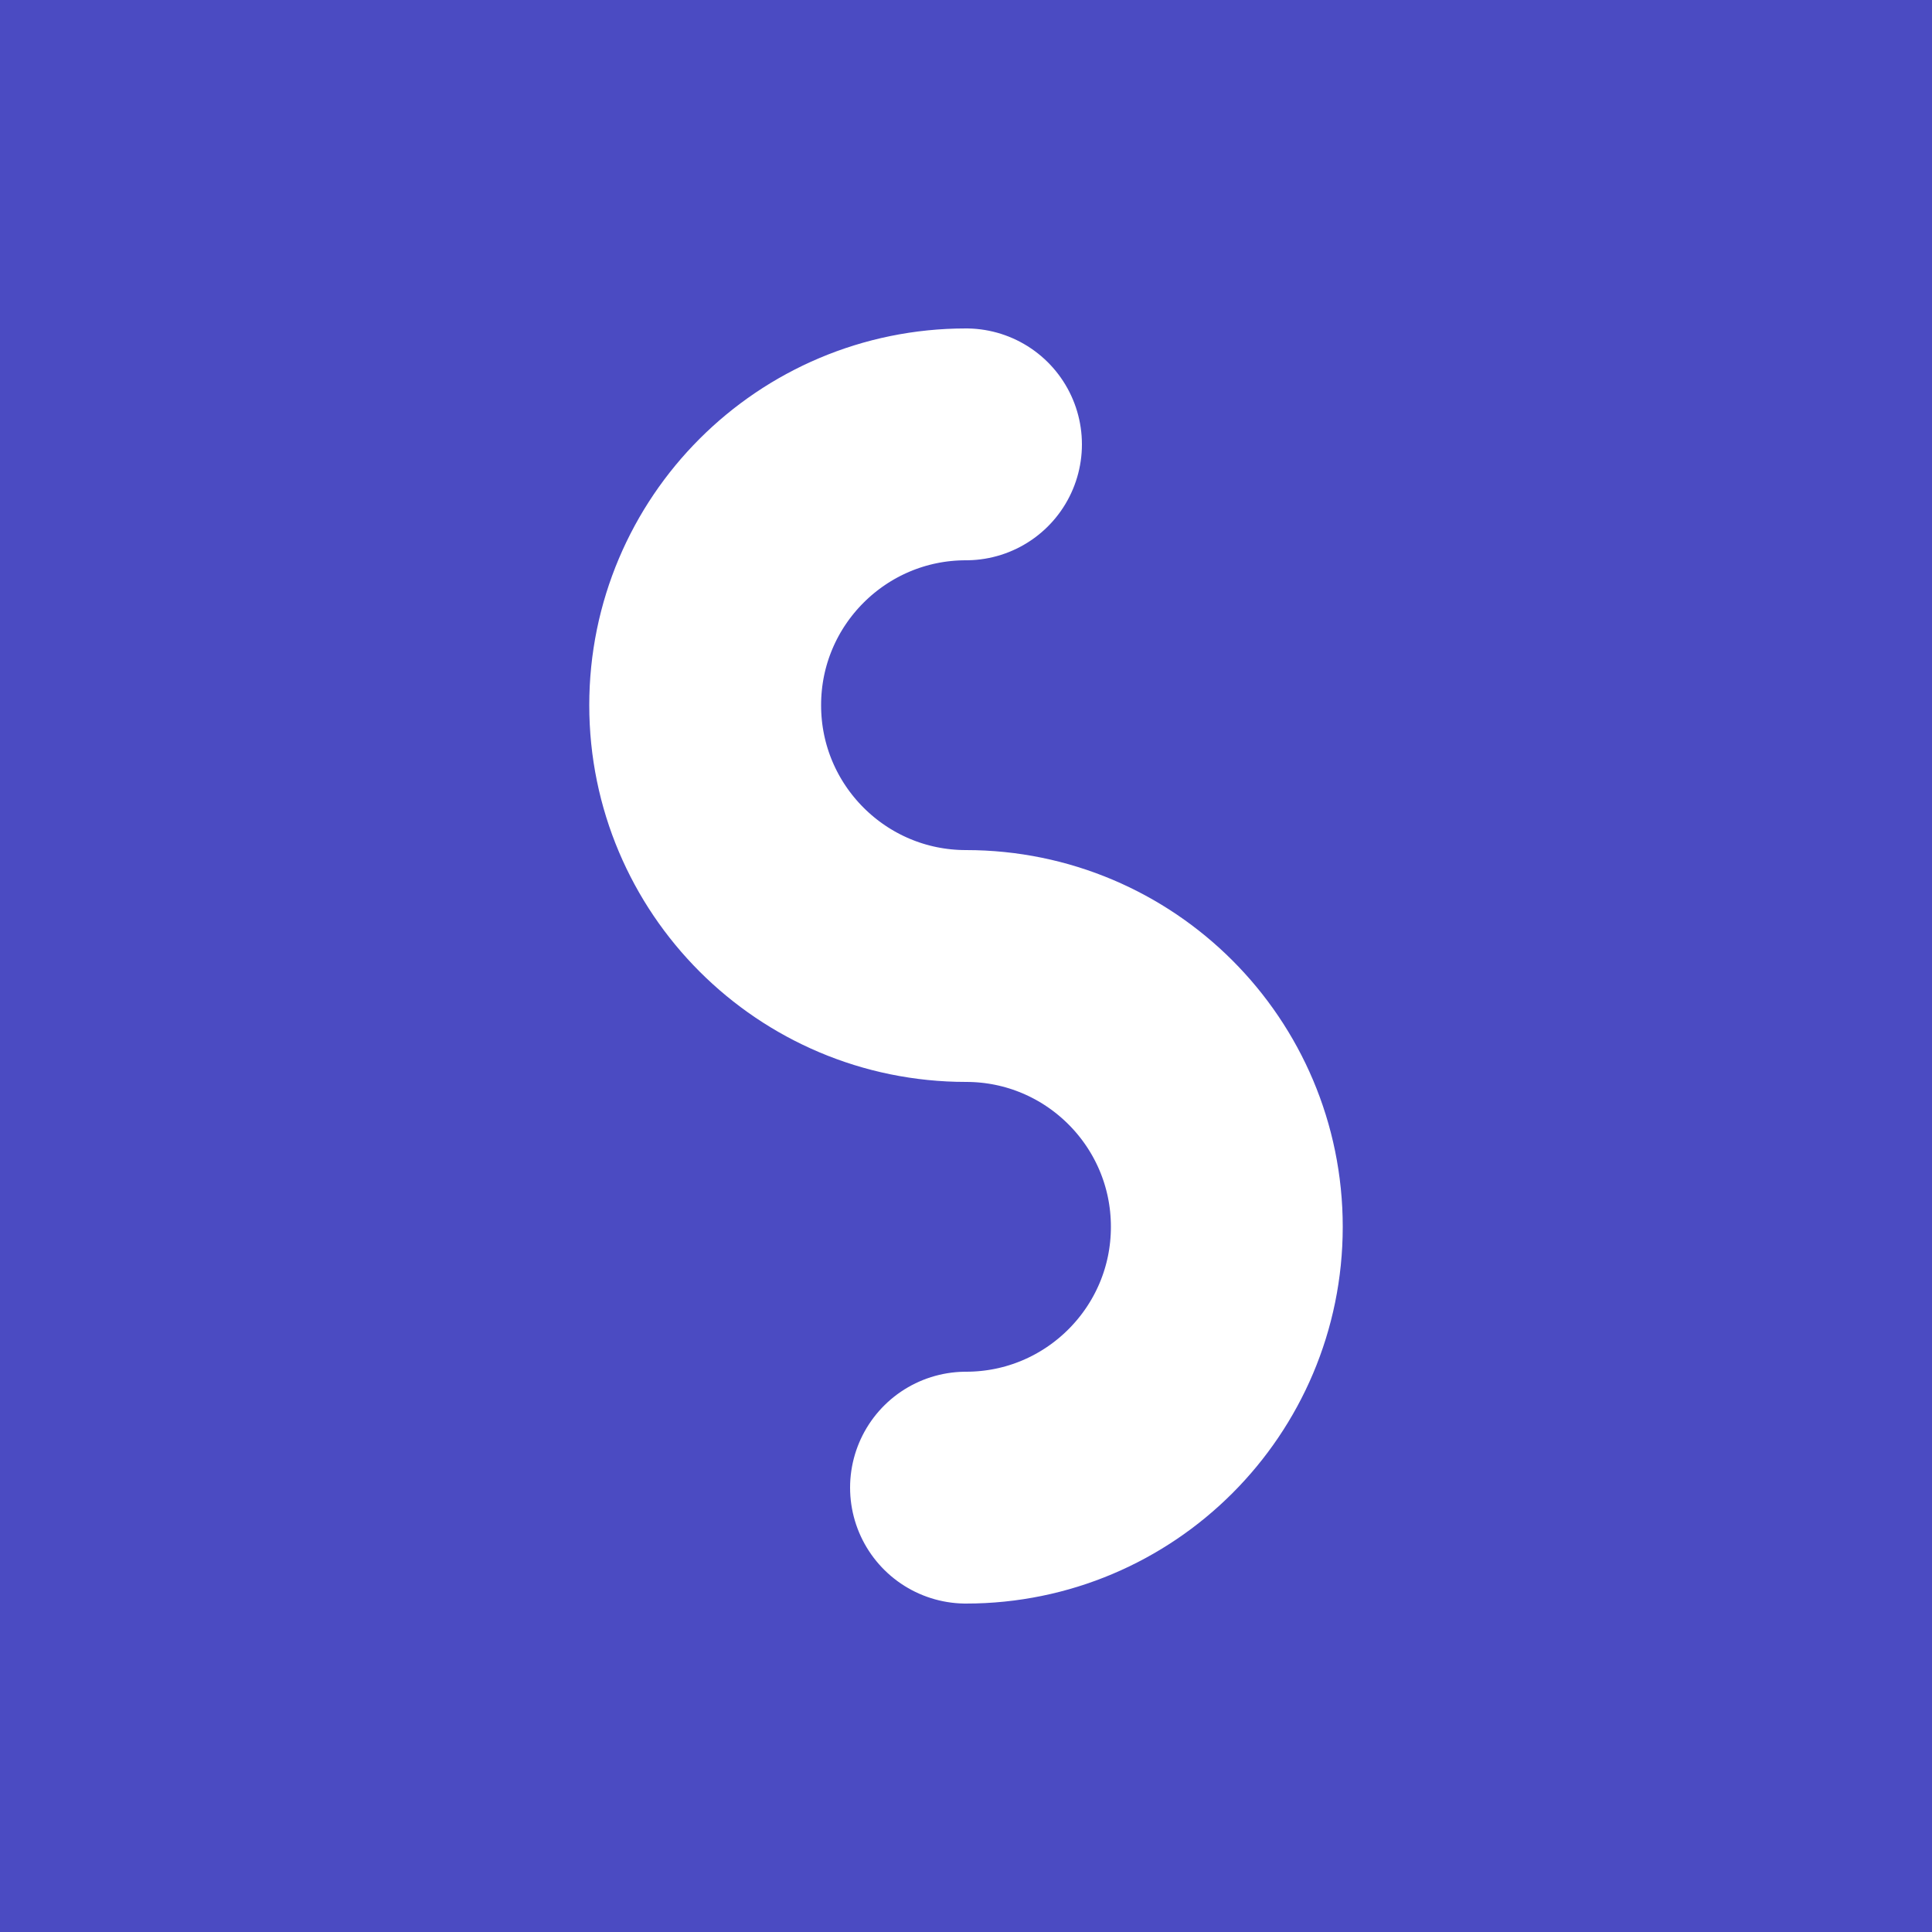
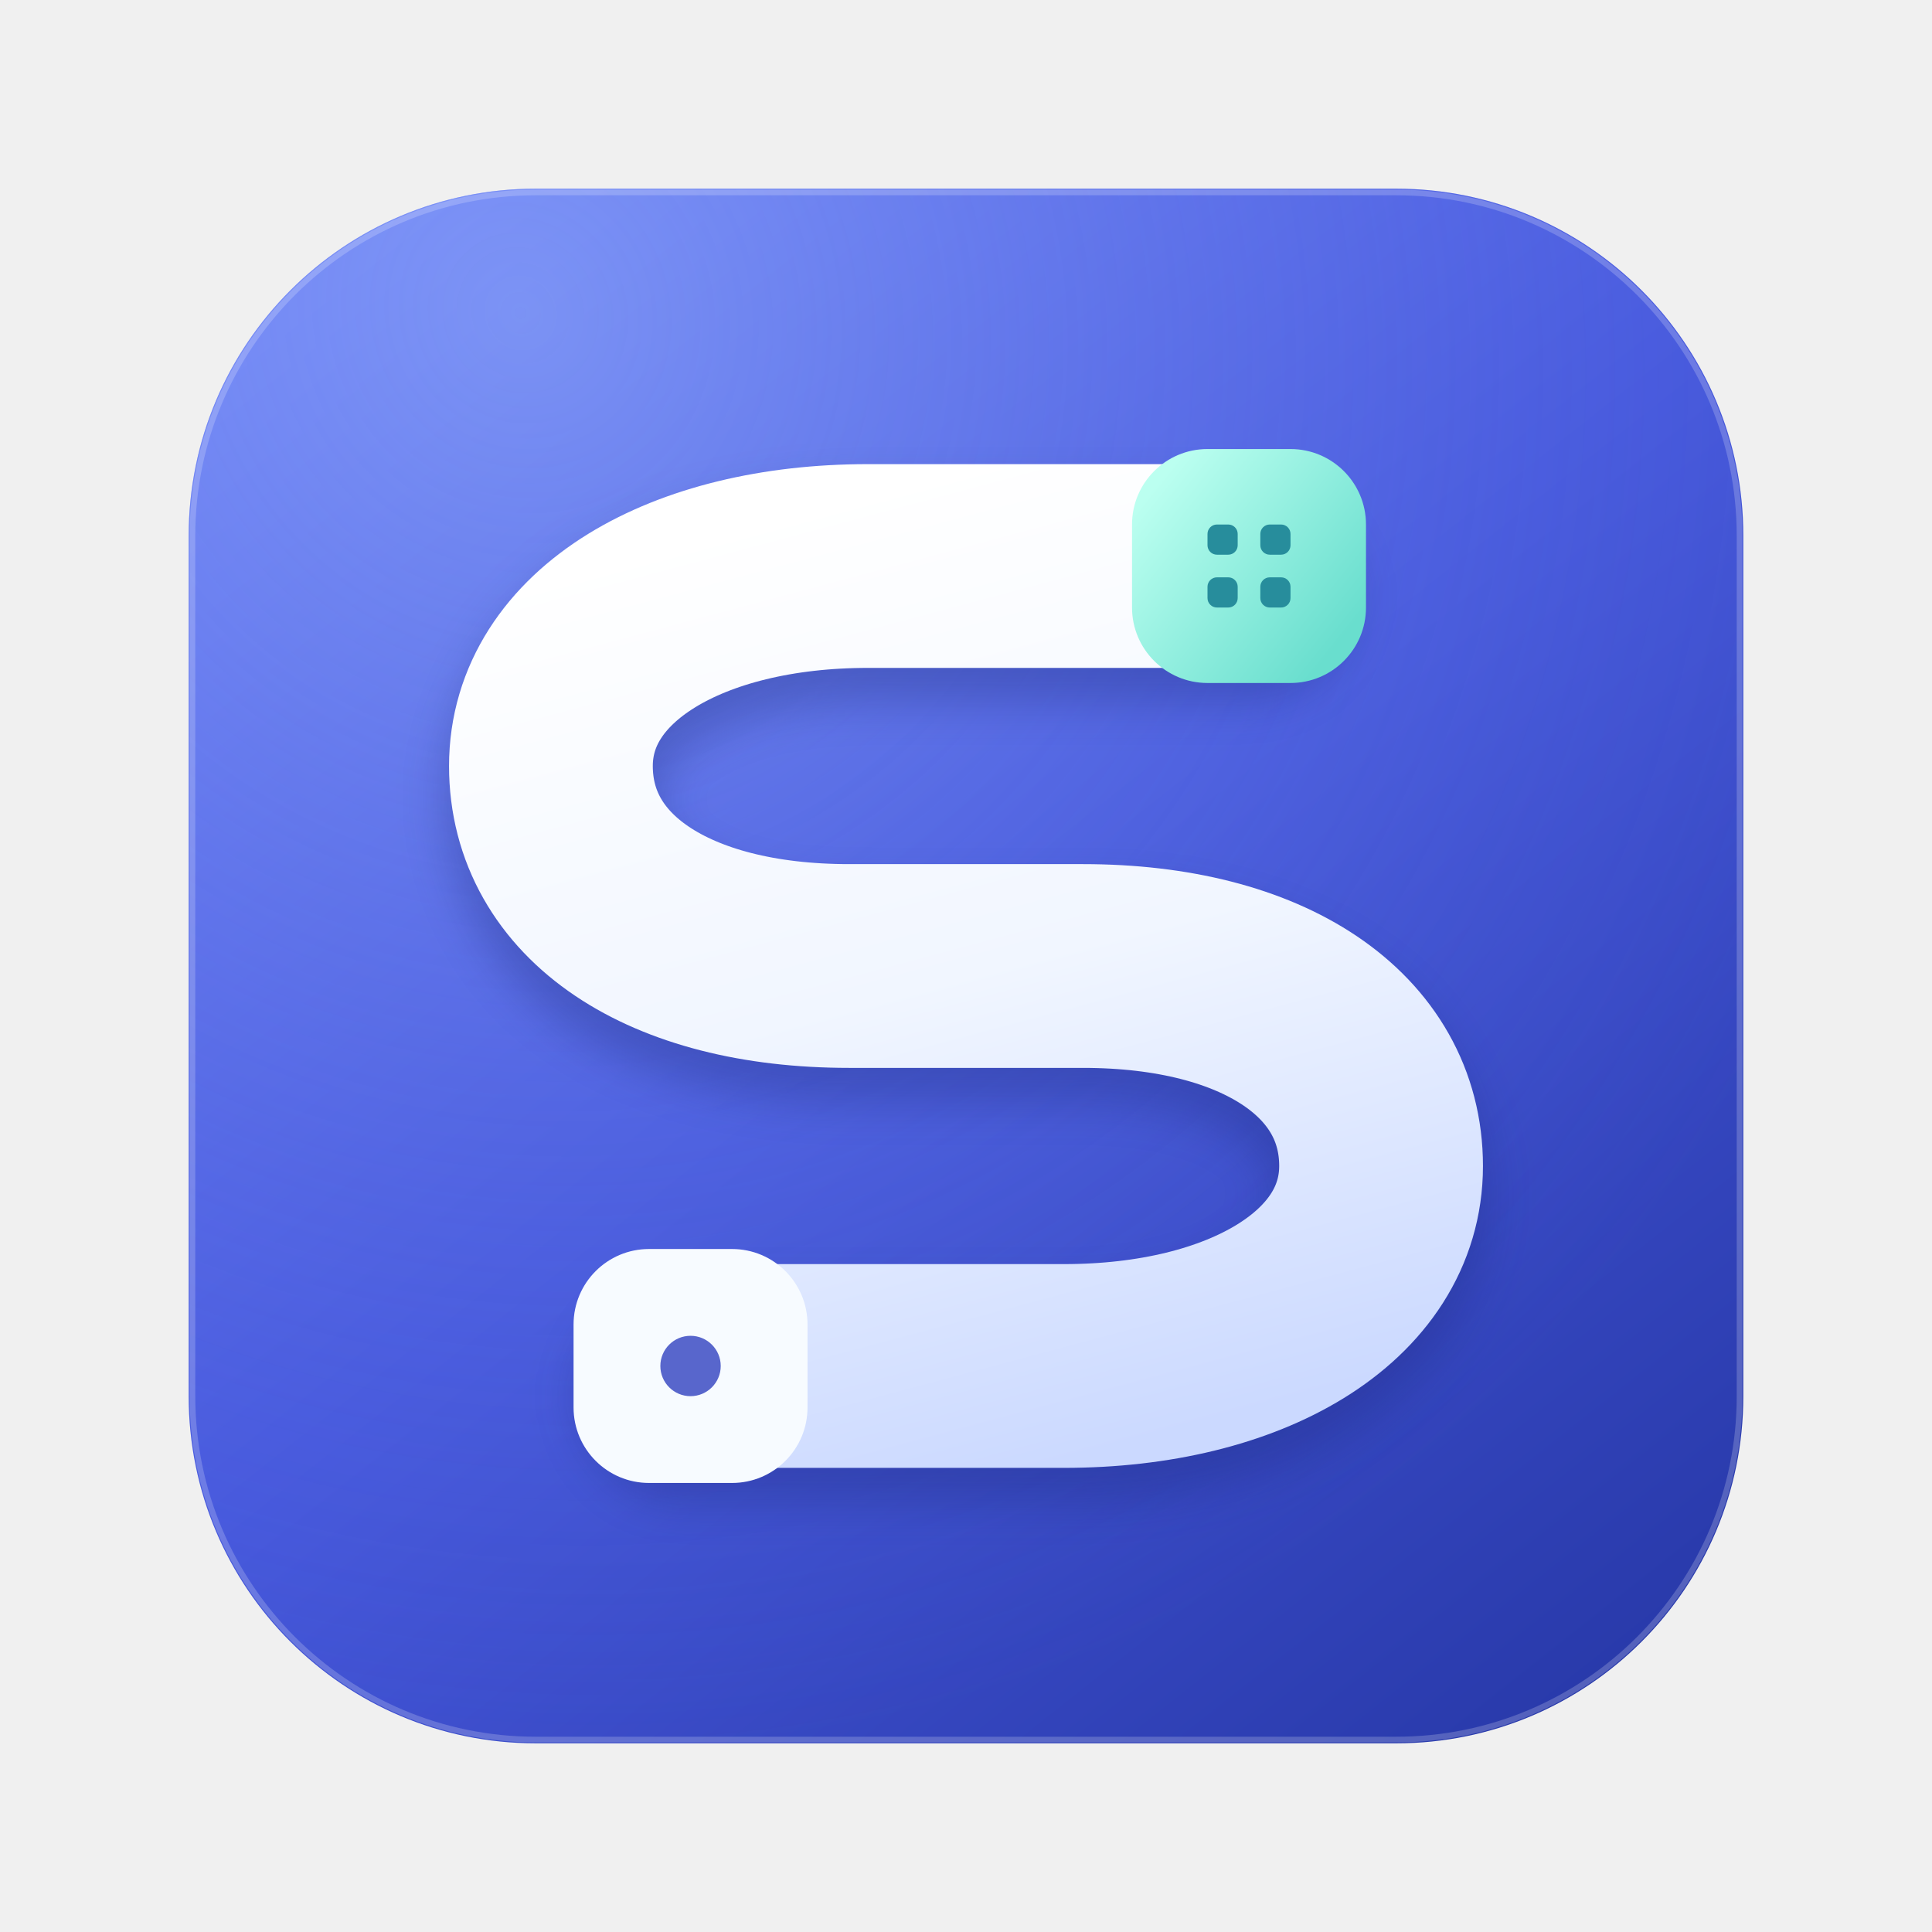
- <svg xmlns="http://www.w3.org/2000/svg" viewBox="0 0 1000 1000">
-   <rect width="1000" height="1000" fill="#4b4bc2" />
-   <path d="M500,230 A135,135 0 0,0 500,500 A135,135 0 0,1 500,770" fill="none" stroke="#ffffff" stroke-width="120" stroke-linecap="round" />
+ <svg xmlns="http://www.w3.org/2000/svg" width="1024" height="1024" viewBox="0 0 1024 1024" fill="none">
+   <defs>
+     <linearGradient id="base" x1="194" y1="134" x2="812" y2="916" gradientUnits="userSpaceOnUse">
+       <stop stop-color="#6578f2" />
+       <stop offset=".48" stop-color="#4658dc" />
+       <stop offset="1" stop-color="#293aab" />
+     </linearGradient>
+     <radialGradient id="light" cx="0" cy="0" r="1" gradientTransform="translate(276 166) rotate(55) scale(780 740)" gradientUnits="userSpaceOnUse">
+       <stop stop-color="#a8c6ff" stop-opacity=".38" />
+       <stop offset="1" stop-color="#6073ec" stop-opacity="0" />
+     </radialGradient>
+     <linearGradient id="ribbon" x1="454" y1="260" x2="590" y2="768" gradientUnits="userSpaceOnUse">
+       <stop stop-color="#fff" />
+       <stop offset=".5" stop-color="#f1f6ff" />
+       <stop offset="1" stop-color="#cbd9ff" />
+     </linearGradient>
+     <linearGradient id="module" x1="610" y1="260" x2="710" y2="340" gradientUnits="userSpaceOnUse">
+       <stop stop-color="#bbfff0" />
+       <stop offset="1" stop-color="#69dece" />
+     </linearGradient>
+     <filter id="shadow" x="160" y="200" width="704" height="640" filterUnits="userSpaceOnUse" color-interpolation-filters="sRGB">
+       <feGaussianBlur stdDeviation="12" />
+     </filter>
+   </defs>
+   <rect x="100" y="100" width="824" height="824" rx="184" fill="url(#base)" />
+   <rect x="100" y="100" width="824" height="824" rx="184" fill="url(#light)" />
+   <rect x="102" y="102" width="820" height="820" rx="182" stroke="#fff" stroke-opacity=".2" stroke-width="3" />
+   <path d="M662 316H460C364 316 292 358 292 422S354 528 450 528H574C670 528 732 570 732 634S660 740 564 740H362" stroke="#192878" stroke-opacity=".32" stroke-width="112" stroke-linecap="round" filter="url(#shadow)" />
+   <path d="M662 300H460C364 300 292 342 292 406S354 512 450 512H574C670 512 732 554 732 618S660 724 564 724H362" stroke="url(#ribbon)" stroke-width="108" stroke-linecap="round" />
+   <rect x="600" y="238" width="124" height="124" rx="40" fill="url(#module)" />
+   <g fill="#278d9c">
+     <rect x="640" y="278" width="16" height="16" rx="5" />
+     <rect x="668" y="278" width="16" height="16" rx="5" />
+     <rect x="640" y="306" width="16" height="16" rx="5" />
+     <rect x="668" y="306" width="16" height="16" rx="5" />
+   </g>
+   <rect x="304" y="662" width="124" height="124" rx="40" fill="#f7fbff" />
+   <circle cx="366" cy="724" r="16" fill="#5866cc" />
</svg>
